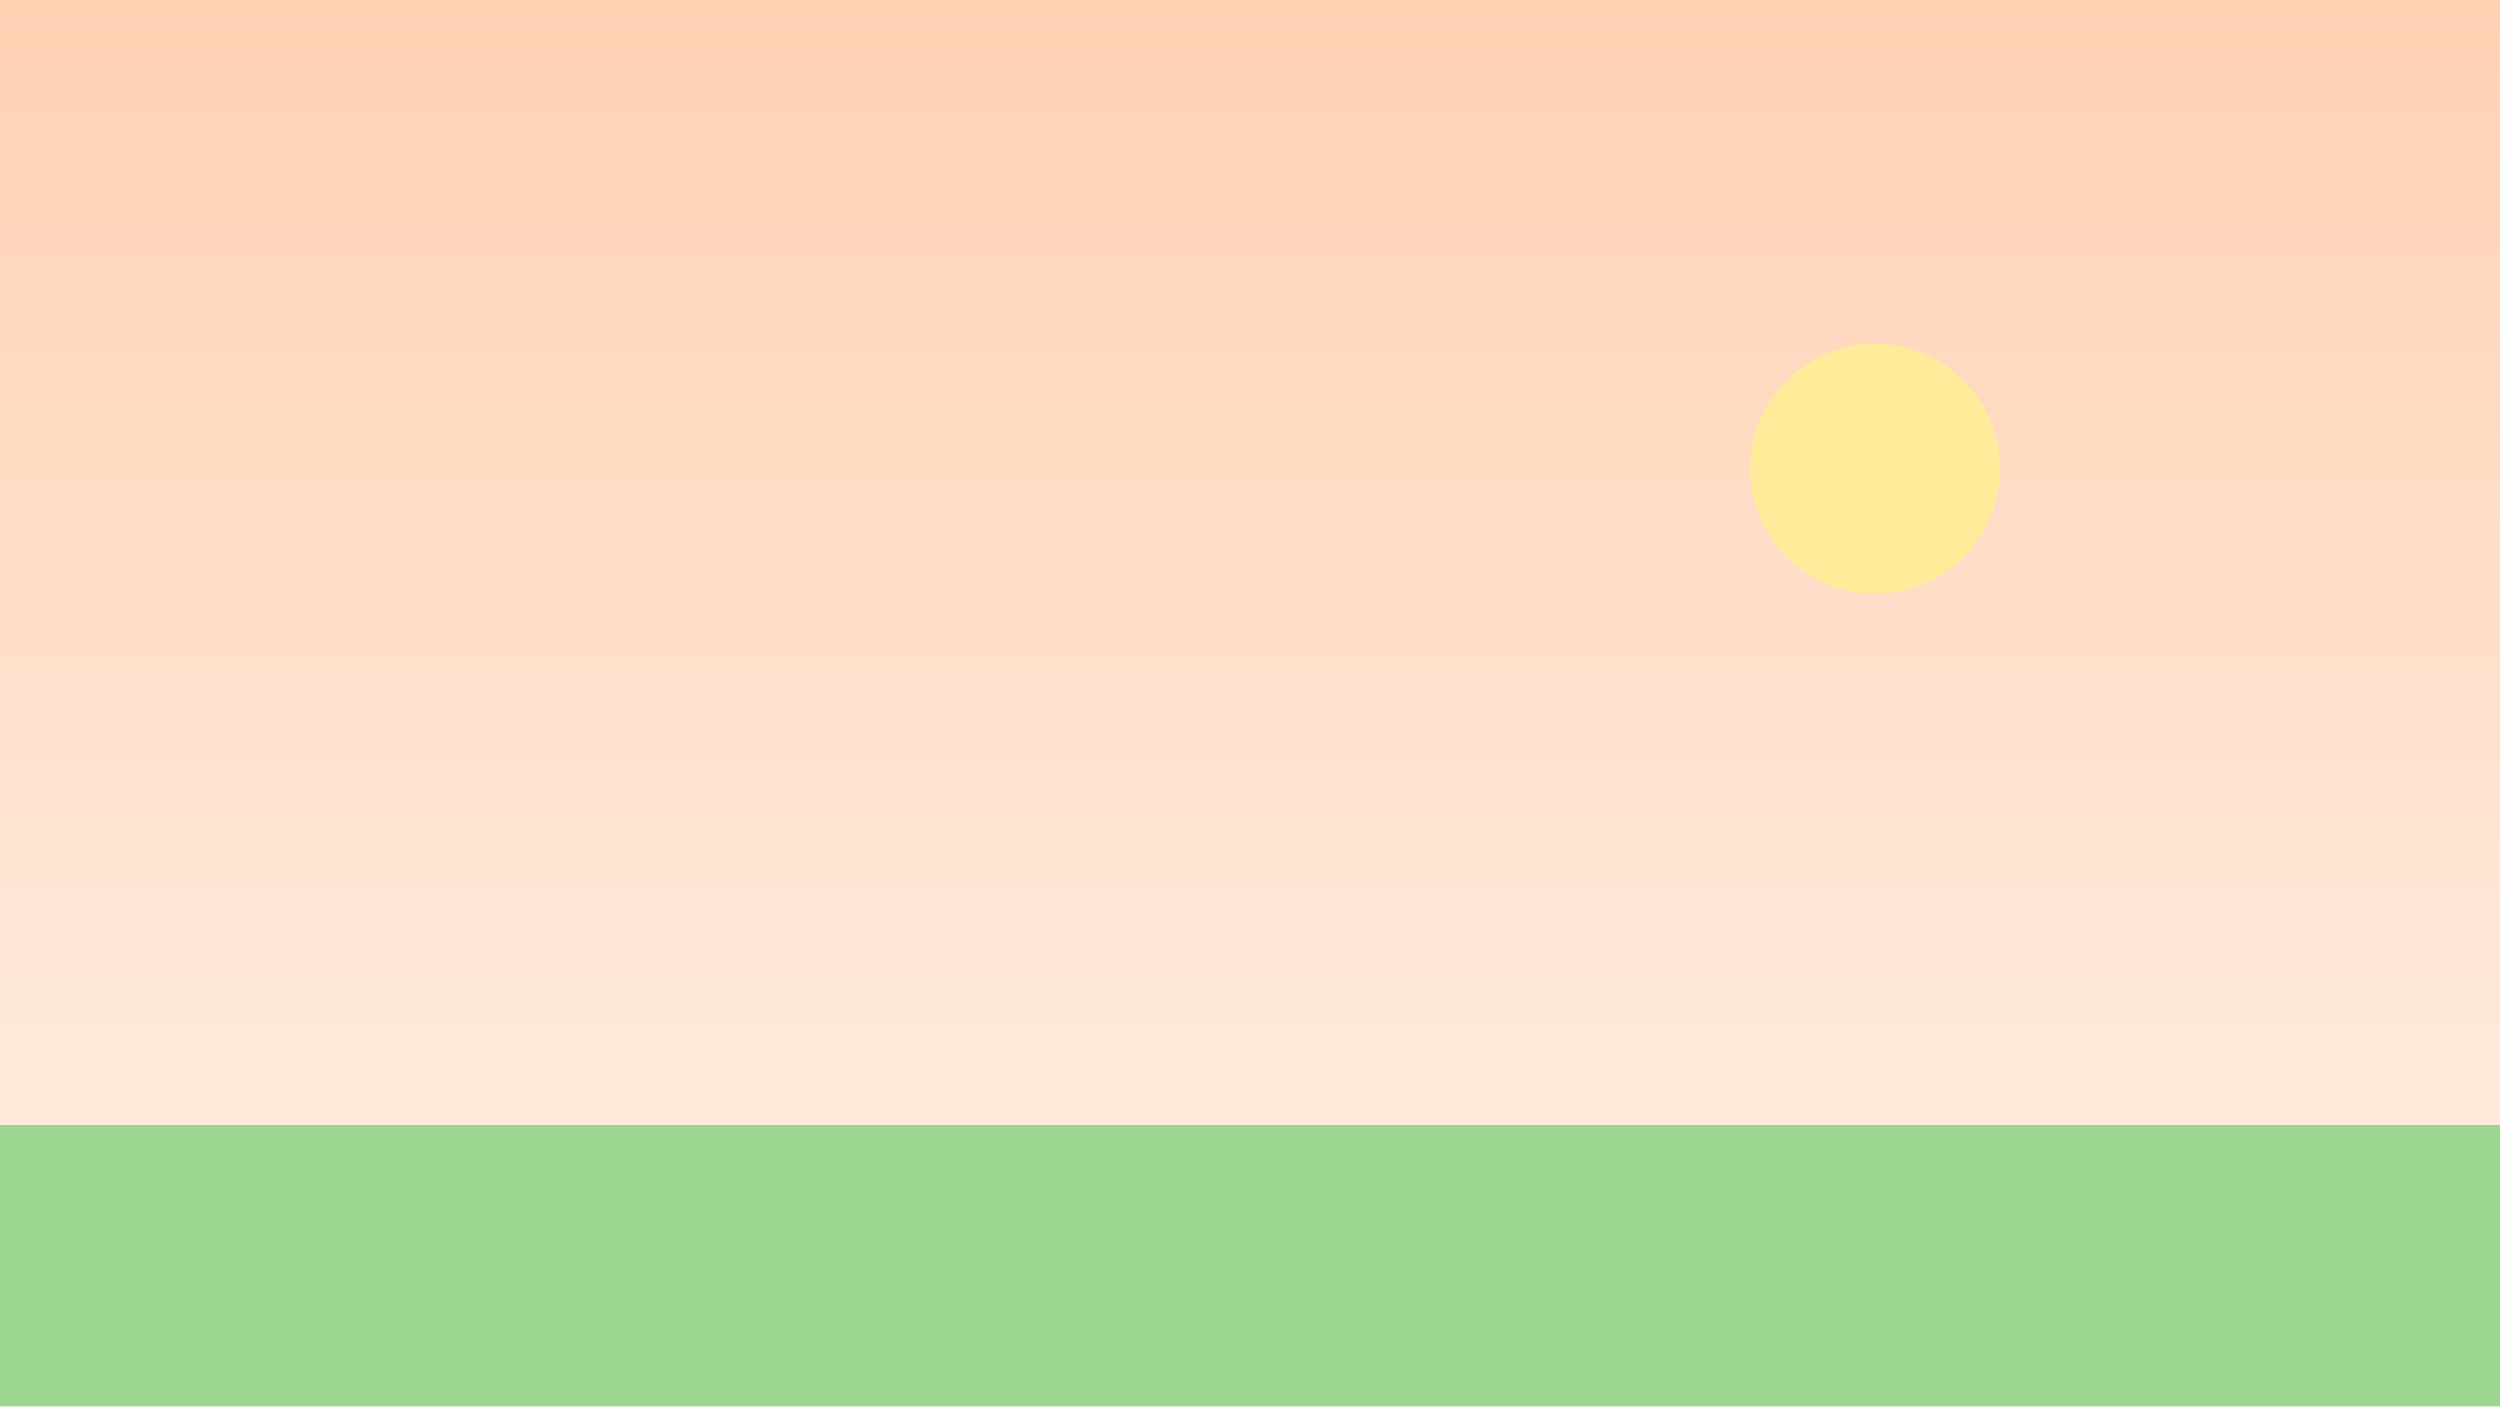
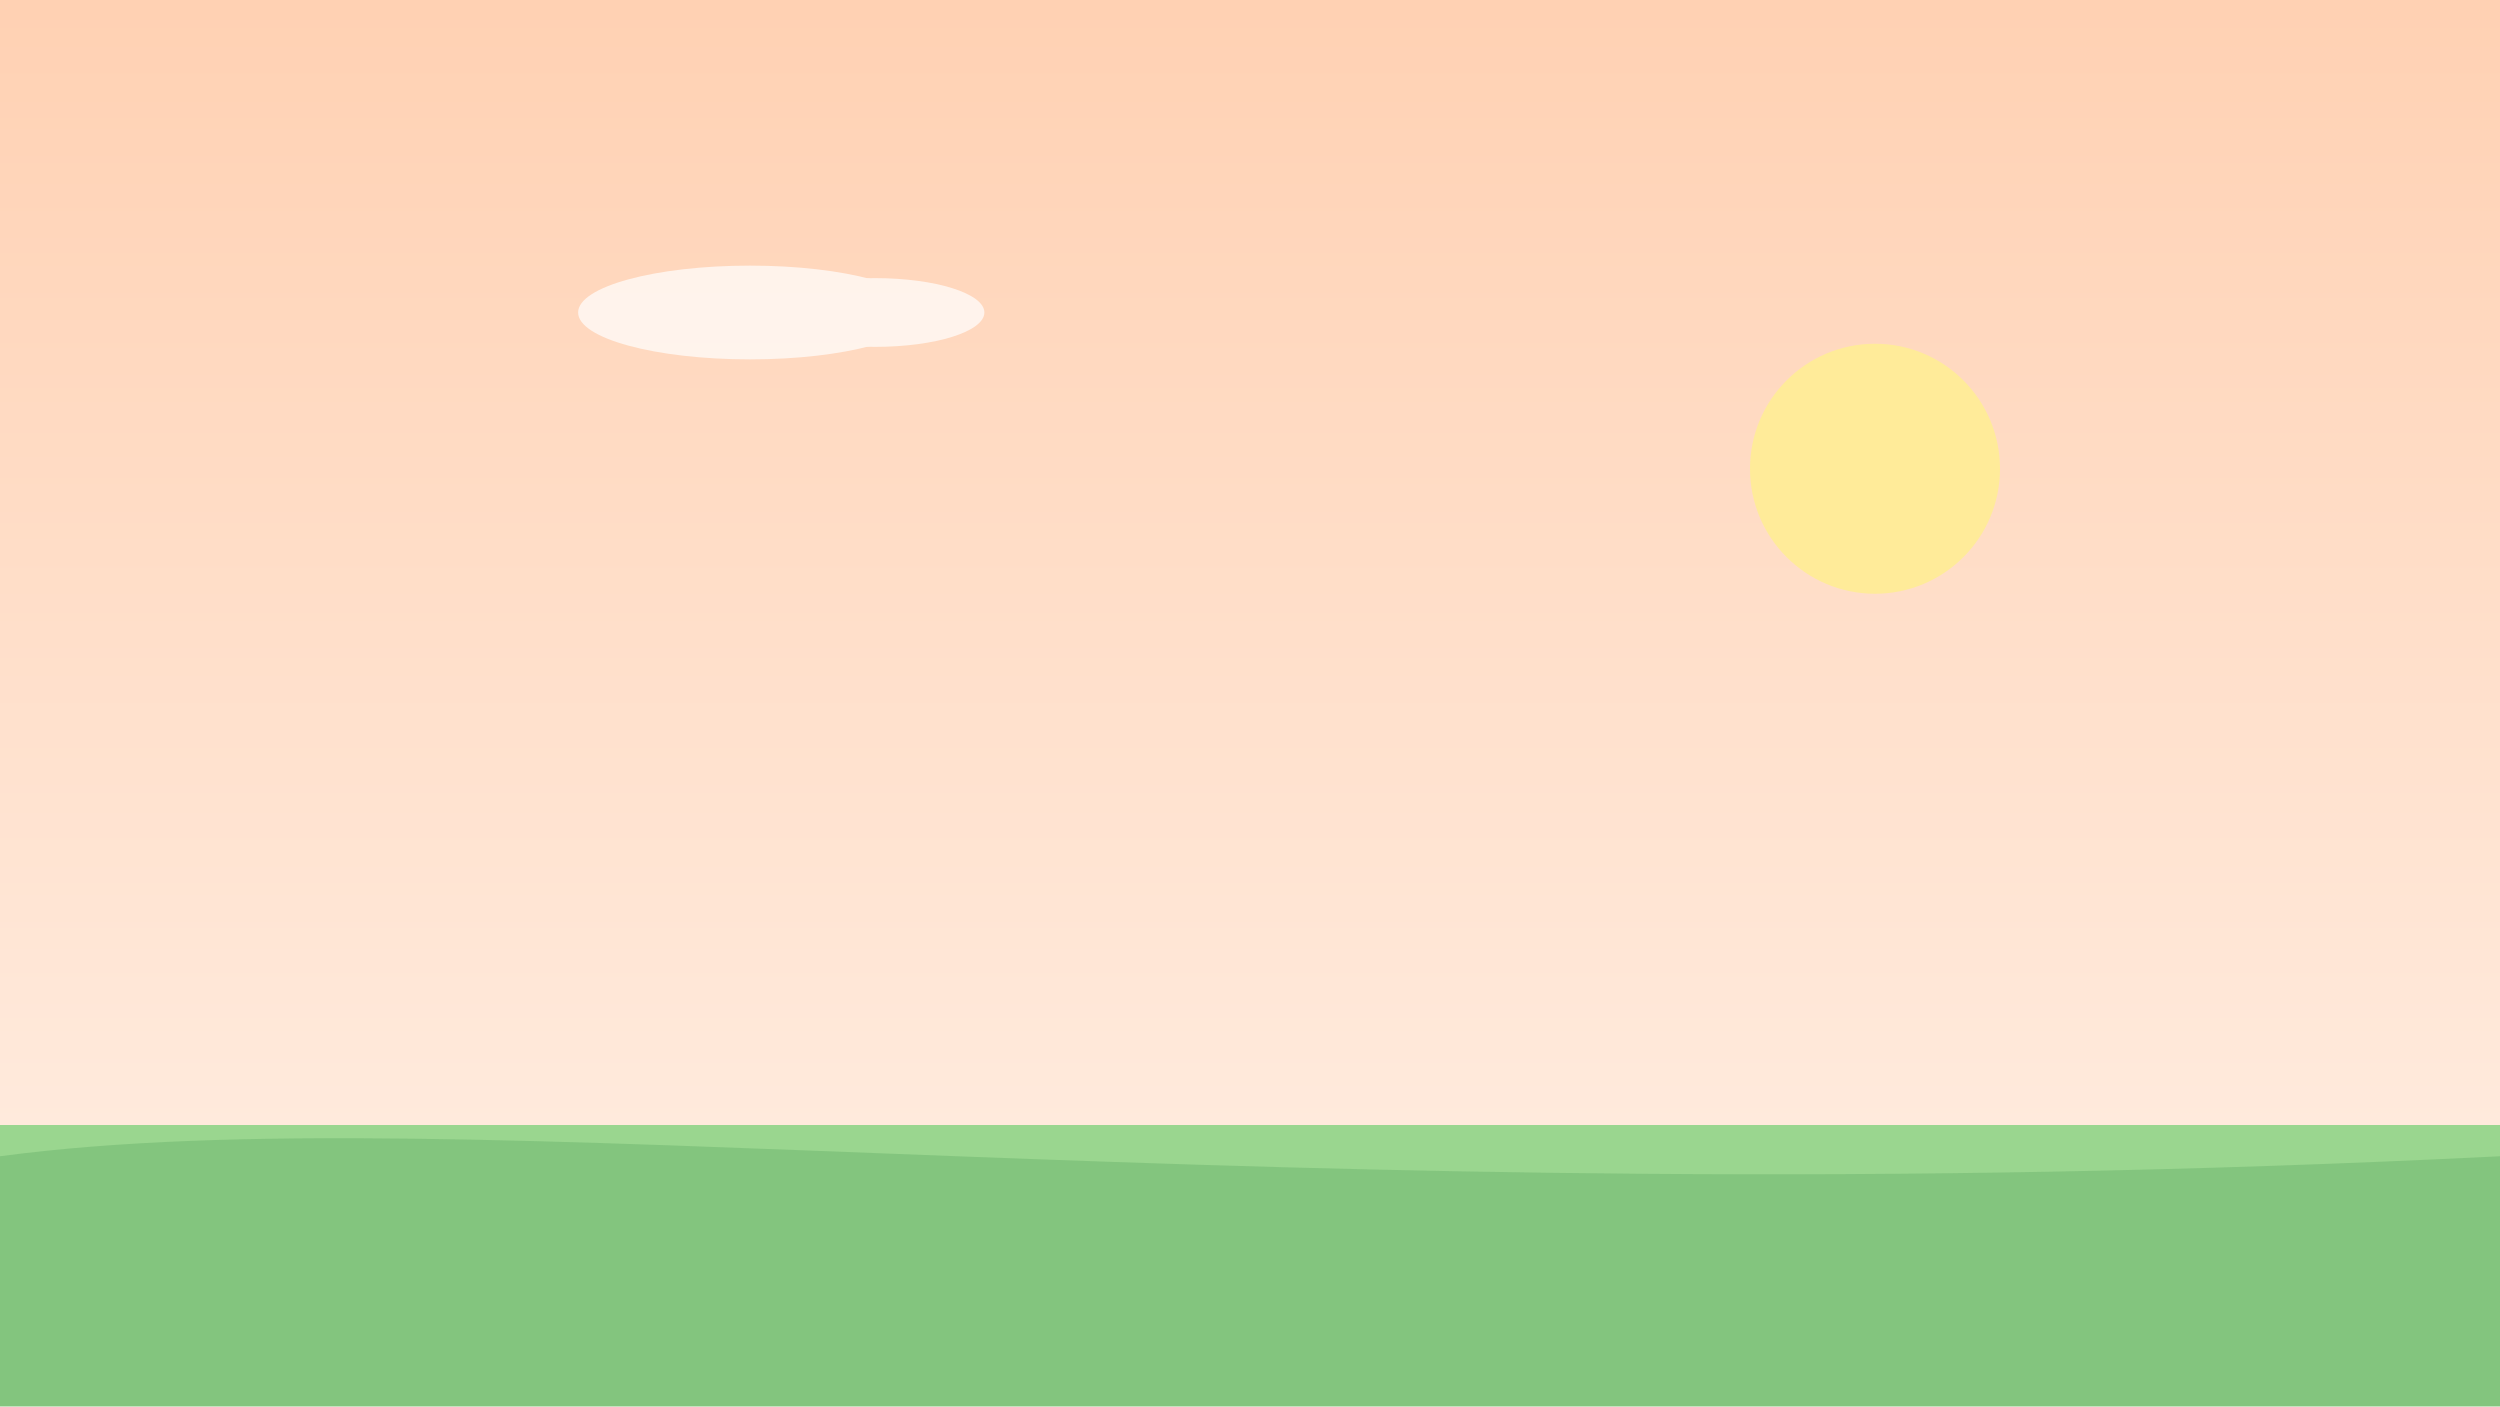
<svg xmlns="http://www.w3.org/2000/svg" viewBox="0 0 1600 900" width="1600" height="900">
  <defs>
    <linearGradient id="sky" x1="0" y1="0" x2="0" y2="1">
      <stop offset="0%" stop-color="#ffd1b3" />
      <stop offset="100%" stop-color="#fff0e6" />
    </linearGradient>
  </defs>
  <rect width="1600" height="900" fill="url(#sky)" />
  <circle cx="1200" cy="300" r="80" fill="#ffeb99" />
+   <g fill="#ffffff" opacity="0.7">
+     <ellipse cx="480" cy="200" rx="110" ry="30" />
+     <ellipse cx="560" cy="200" rx="70" ry="22" />
+   </g>
  <rect y="720" width="1600" height="180" fill="#9ad68f" />
+   <path d="M0 740 C 300 700, 800 780, 1600 740 L 1600 900 L 0 900 Z" fill="#83c57e" />
</svg>
